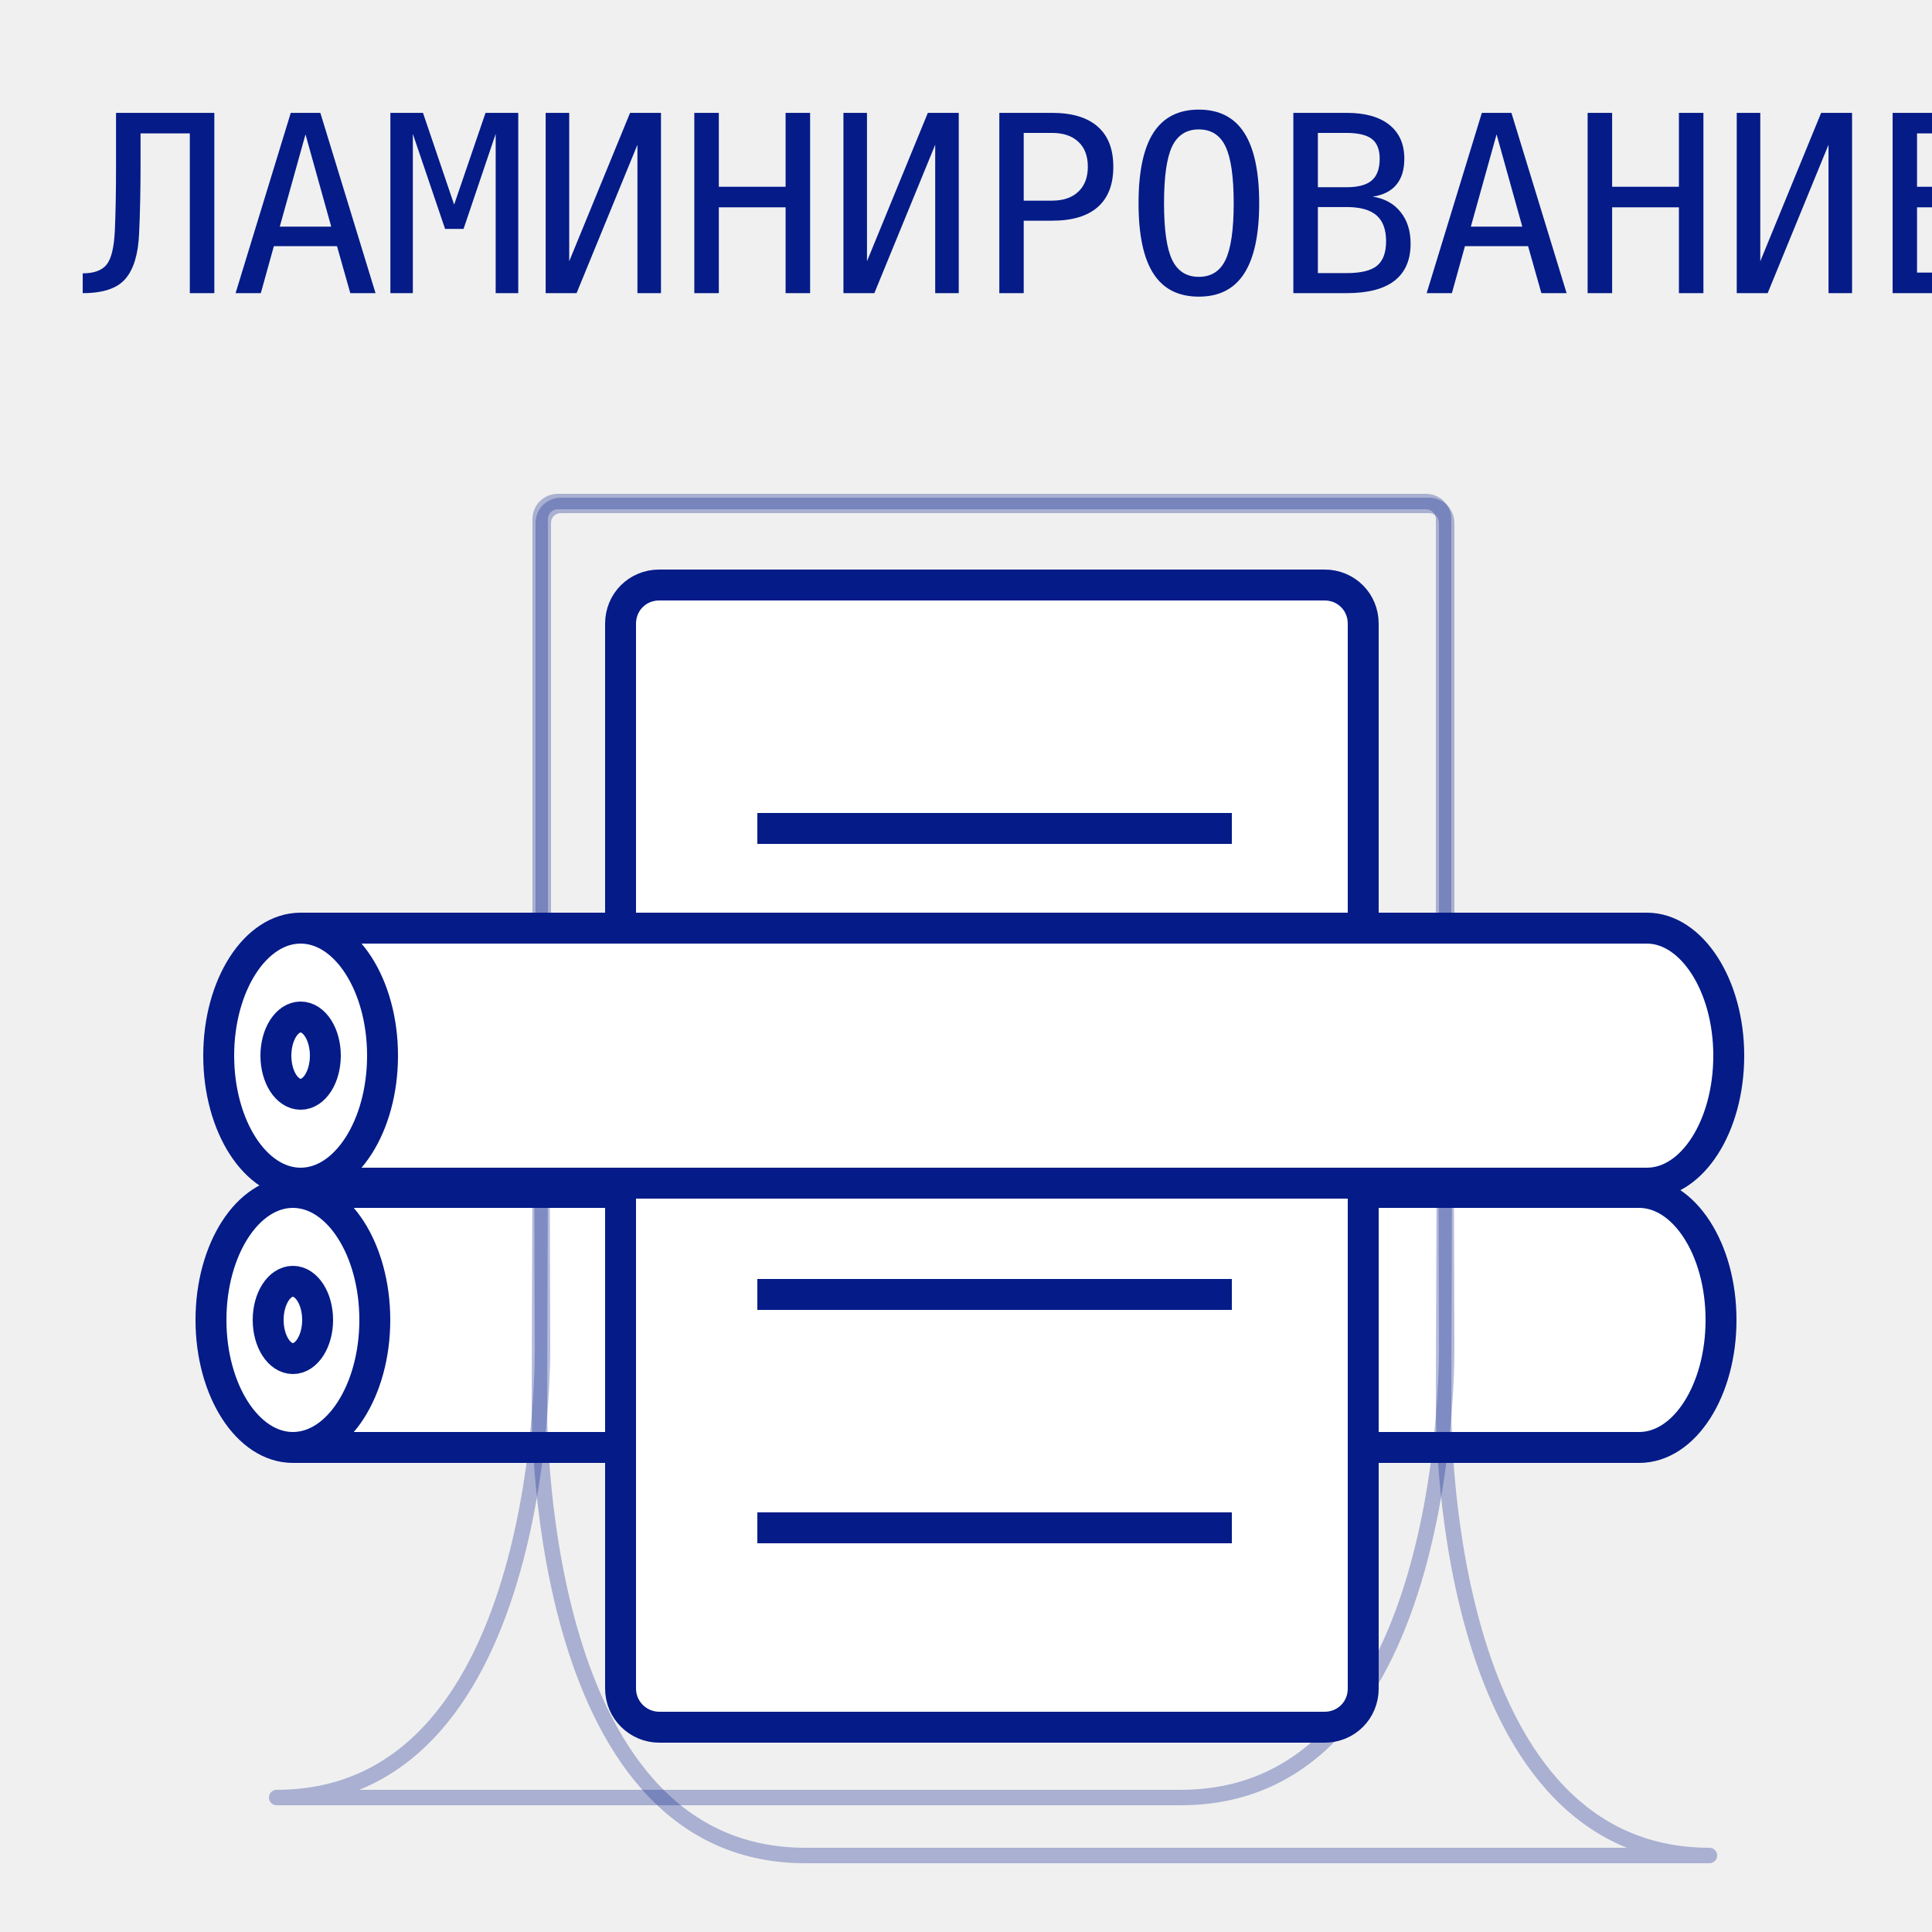
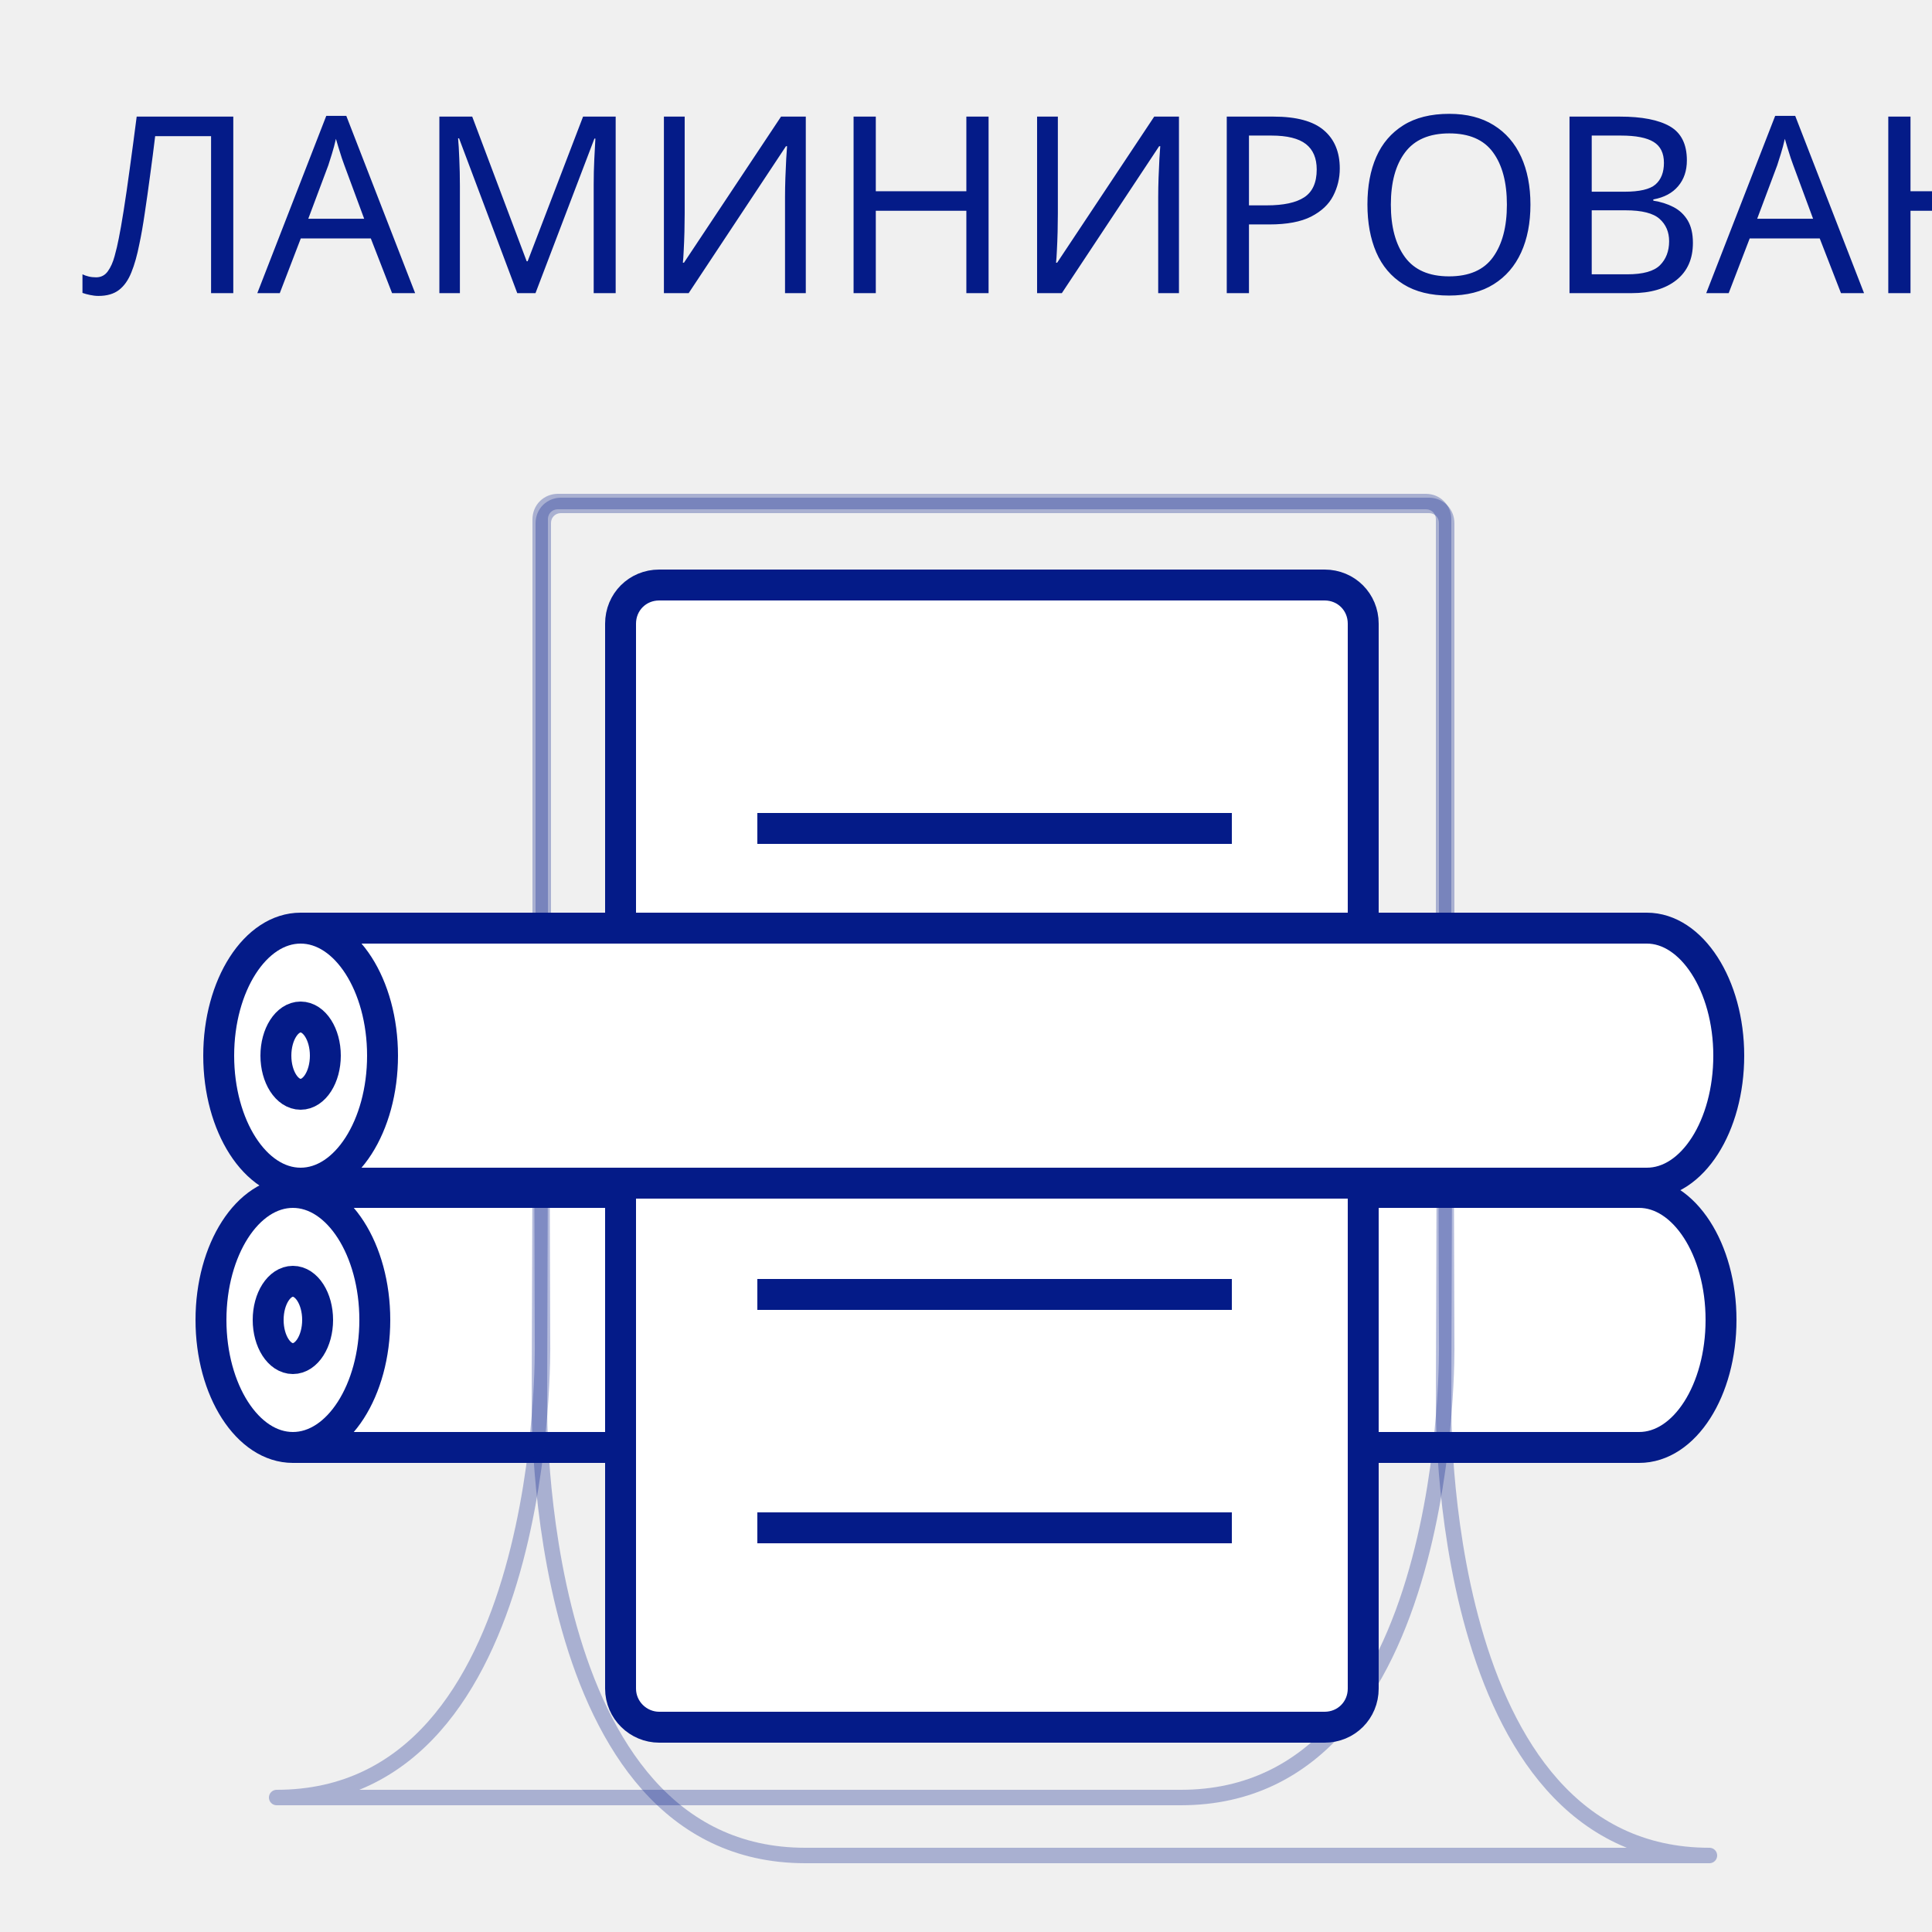
<svg xmlns="http://www.w3.org/2000/svg" version="1.1" x="0px" y="0px" viewBox="0 0 250 250" style="enable-background:new 0 0 250 250;" xml:space="preserve">
  <style type="text/css">
	.st0{display:none;fill:#FFFFFF;stroke:#041B88;stroke-width:2;stroke-miterlimit:10;}
	.st1{fill:none;}
	.st2{fill:#041B88;}
- 	.st3{font-family:'Consolas';}
+ 	.st3{font-family: 'consolas', sans-serif;}
	.st4{font-size:32px;}
	.st5{fill:#FFFFFF;stroke:#041B88;stroke-width:4;stroke-miterlimit:10;}
	.st6{opacity:0.3;fill:none;stroke:#041B88;stroke-width:2;stroke-miterlimit:10;}
	.st7{display:none;}
	.st8{display:inline;opacity:0.3;fill:none;stroke:#041B88;stroke-width:2;stroke-miterlimit:10;}
	.st9{display:none;opacity:0.3;fill:none;stroke:#041B88;stroke-width:2;stroke-miterlimit:10;}
	.st10{opacity:0.3;fill:none;stroke:#041B88;stroke-width:2;stroke-linecap:round;stroke-linejoin:round;stroke-miterlimit:10;}
</style>
  <g id="Слой_1">
    <line class="st0" x1="0" y1="0" x2="250" y2="250" />
    <line class="st0" x1="0" y1="250" x2="250" y2="0" />
    <rect y="15.9" class="st1" width="250" height="25" />
    <text transform="matrix(1 0 0 1 10.6403 37.9327)" class="st2 st3 st4">ЛАМИНИРОВАНИЕ</text>
  </g>
  <g id="Слой_2">
    <path class="st5" d="M212.1,154.3H39.8v33h172.3c5.9,0,10.6-7.4,10.6-16.5C222.7,161.6,217.9,154.3,212.1,154.3z" />
    <ellipse class="st5" cx="37.9" cy="170.8" rx="10.6" ry="16.5" />
    <ellipse class="st5" cx="37.9" cy="170.8" rx="3.2" ry="5" />
    <path class="st5" d="M85.3,223.5h86.1c2.8,0,5-2.2,5-5V80.7c0-2.8-2.2-5-5-5H85.3c-2.8,0-5,2.2-5,5v137.8   C80.3,221.3,82.6,223.5,85.3,223.5z" />
    <line class="st5" x1="159.4" y1="137.3" x2="98" y2="137.3" />
    <line class="st5" x1="159.4" y1="107.2" x2="98" y2="107.2" />
    <line class="st5" x1="159.4" y1="167.5" x2="98" y2="167.5" />
    <line class="st5" x1="159.4" y1="167.5" x2="98" y2="167.5" />
    <line class="st5" x1="159.4" y1="197.7" x2="98" y2="197.7" />
    <path class="st6" d="M72.6,153.1h112.3c1.3,0,2.3-1,2.3-2.3V67.7c0-1.3-1-2.3-2.3-2.3H72.6c-1.3,0-2.3,1-2.3,2.3v83.1   C70.2,152,71.3,153.1,72.6,153.1z" />
    <g class="st7">
      <path class="st8" d="M63.1,230.5c37.4,0,74.8,0,112.1,0c1.3,0,2.4-1,2.4-2.3c1.7-26.4,7.7-52.1,9.4-78.5c0-1.3-1-2.3-2.4-2.3    c-37.4,0-74.8,0-112.1,0c-1.3,0-2.4,1-2.4,2.3c-1.7,26.4-7.7,52.1-9.4,78.5C60.7,229.5,61.8,230.5,63.1,230.5z" />
    </g>
    <g class="st7">
      <path class="st8" d="M82.1,235.2c37.4,0,74.9,0,112.3,0c1.3,0,2.3-1,2.3-2.3c-1.6-27.9-7.8-55.2-9.4-83.1c0-1.3-1.1-2.3-2.4-2.3    c-37.4,0-74.9,0-112.3,0c-1.3,0-2.3,1-2.3,2.3c1.6,27.9,7.8,55.2,9.4,83.1C79.7,234.2,80.8,235.2,82.1,235.2z" />
    </g>
    <path class="st6" d="M72.2,152.6h112.3c1.3,0,2.3-1,2.3-2.3V67.2c0-1.3-1-2.3-2.3-2.3H72.2c-1.3,0-2.3,1-2.3,2.3v83.1   C69.9,151.6,70.9,152.6,72.2,152.6z" />
    <g class="st7">
      <path class="st8" d="M78.7,228.9c37.9,1.3,75.7,2.6,113.6,4c1.3,0,2.4-1,2.4-2.3c-1.6-27.7-6.9-54.9-8.5-82.6    c0-1.3-1.1-2.3-2.4-2.3c-36.9,1.3-73.8,2.6-110.7,3.9c-1.3,0-2.4,1.1-2.4,2.2c0.9,25,4.8,49.8,5.7,74.8    C76.3,227.8,77.4,228.8,78.7,228.9z" />
    </g>
    <g class="st7">
      <path class="st8" d="M58.4,231.6c38.9,2.6,77.8,5.2,116.8,7.8c1.3,0.1,2.4-1,2.3-2.4c0.4-30.4,7.1-60,7.4-90.4    c0-1.4-1.1-2.5-2.3-2.4c-35.9,2.4-71.9,4.7-107.8,7.1c-1.2,0.1-2.3,1.1-2.4,2.3c-3.8,25.6-12.4,50.1-16.2,75.7    C56.1,230.5,57.1,231.5,58.4,231.6z" />
    </g>
    <g class="st7">
      <path class="st8" d="M79.9,228.2c37.8,1.2,75.6,2.5,113.3,3.7c1.4,0,2.5-0.9,2.4-2.2c-1.7-25.7-6.8-51-8.5-76.7    c0-1.3-1.2-2.3-2.5-2.2c-36.8,1.2-73.7,2.4-110.5,3.6c-1.4,0-2.5,1-2.5,2.2c1,23.3,4.7,46.3,5.7,69.6    C77.4,227.2,78.5,228.2,79.9,228.2z" />
    </g>
    <g class="st7">
      <path class="st8" d="M59.4,235.4c38.9,2.7,77.9,5.3,116.8,8c1.3,0.1,2.3-1,2.3-2.4c0.4-31,7.1-61.3,7.4-92.4    c0-1.4-1.1-2.5-2.3-2.4c-36,2.4-71.9,4.8-107.9,7.2c-1.2,0.1-2.3,1.1-2.4,2.3c-3.8,26.2-12.4,51.2-16.2,77.3    C57,234.3,58,235.3,59.4,235.4z" />
    </g>
    <path class="st9" d="M72.2,238.2h112.3c1.3,0,2.3-1,2.3-2.3v-83.1c0-1.3-1-2.3-2.3-2.3H72.2c-1.3,0-2.3,1-2.3,2.3v83.1   C69.9,237.2,70.9,238.2,72.2,238.2z" />
    <path class="st9" d="M72.2,233.2h112.3c1.3,0,2.3-1,2.3-2.3v-83.1c0-1.3-1-2.3-2.3-2.3H72.2c-1.3,0-2.3,1-2.3,2.3v83.1   C69.9,232.2,70.9,233.2,72.2,233.2z" />
    <path class="st10" d="M186.8,181.4c0,0-1.1,58.7,34.4,58.7h-117c-35.5,0-34.4-58.7-34.4-58.7l0.1-31.8h117L186.8,181.4z" />
    <path class="st10" d="M70.2,173.9c0,0,1.1,58.7-34.4,58.7h117c35.5,0,34.4-58.7,34.4-58.7l-0.1-31.8h-117L70.2,173.9z" />
  </g>
  <g id="Слой_4">
</g>
  <g id="Слой_3">
    <path class="st5" d="M213.1,120.1H40.8v33h172.3c5.9,0,10.6-7.4,10.6-16.5C223.7,127.5,218.9,120.1,213.1,120.1z" />
    <ellipse class="st5" cx="38.9" cy="136.6" rx="10.6" ry="16.5" />
    <ellipse class="st5" cx="38.9" cy="136.6" rx="3.2" ry="5" />
  </g>
</svg>
